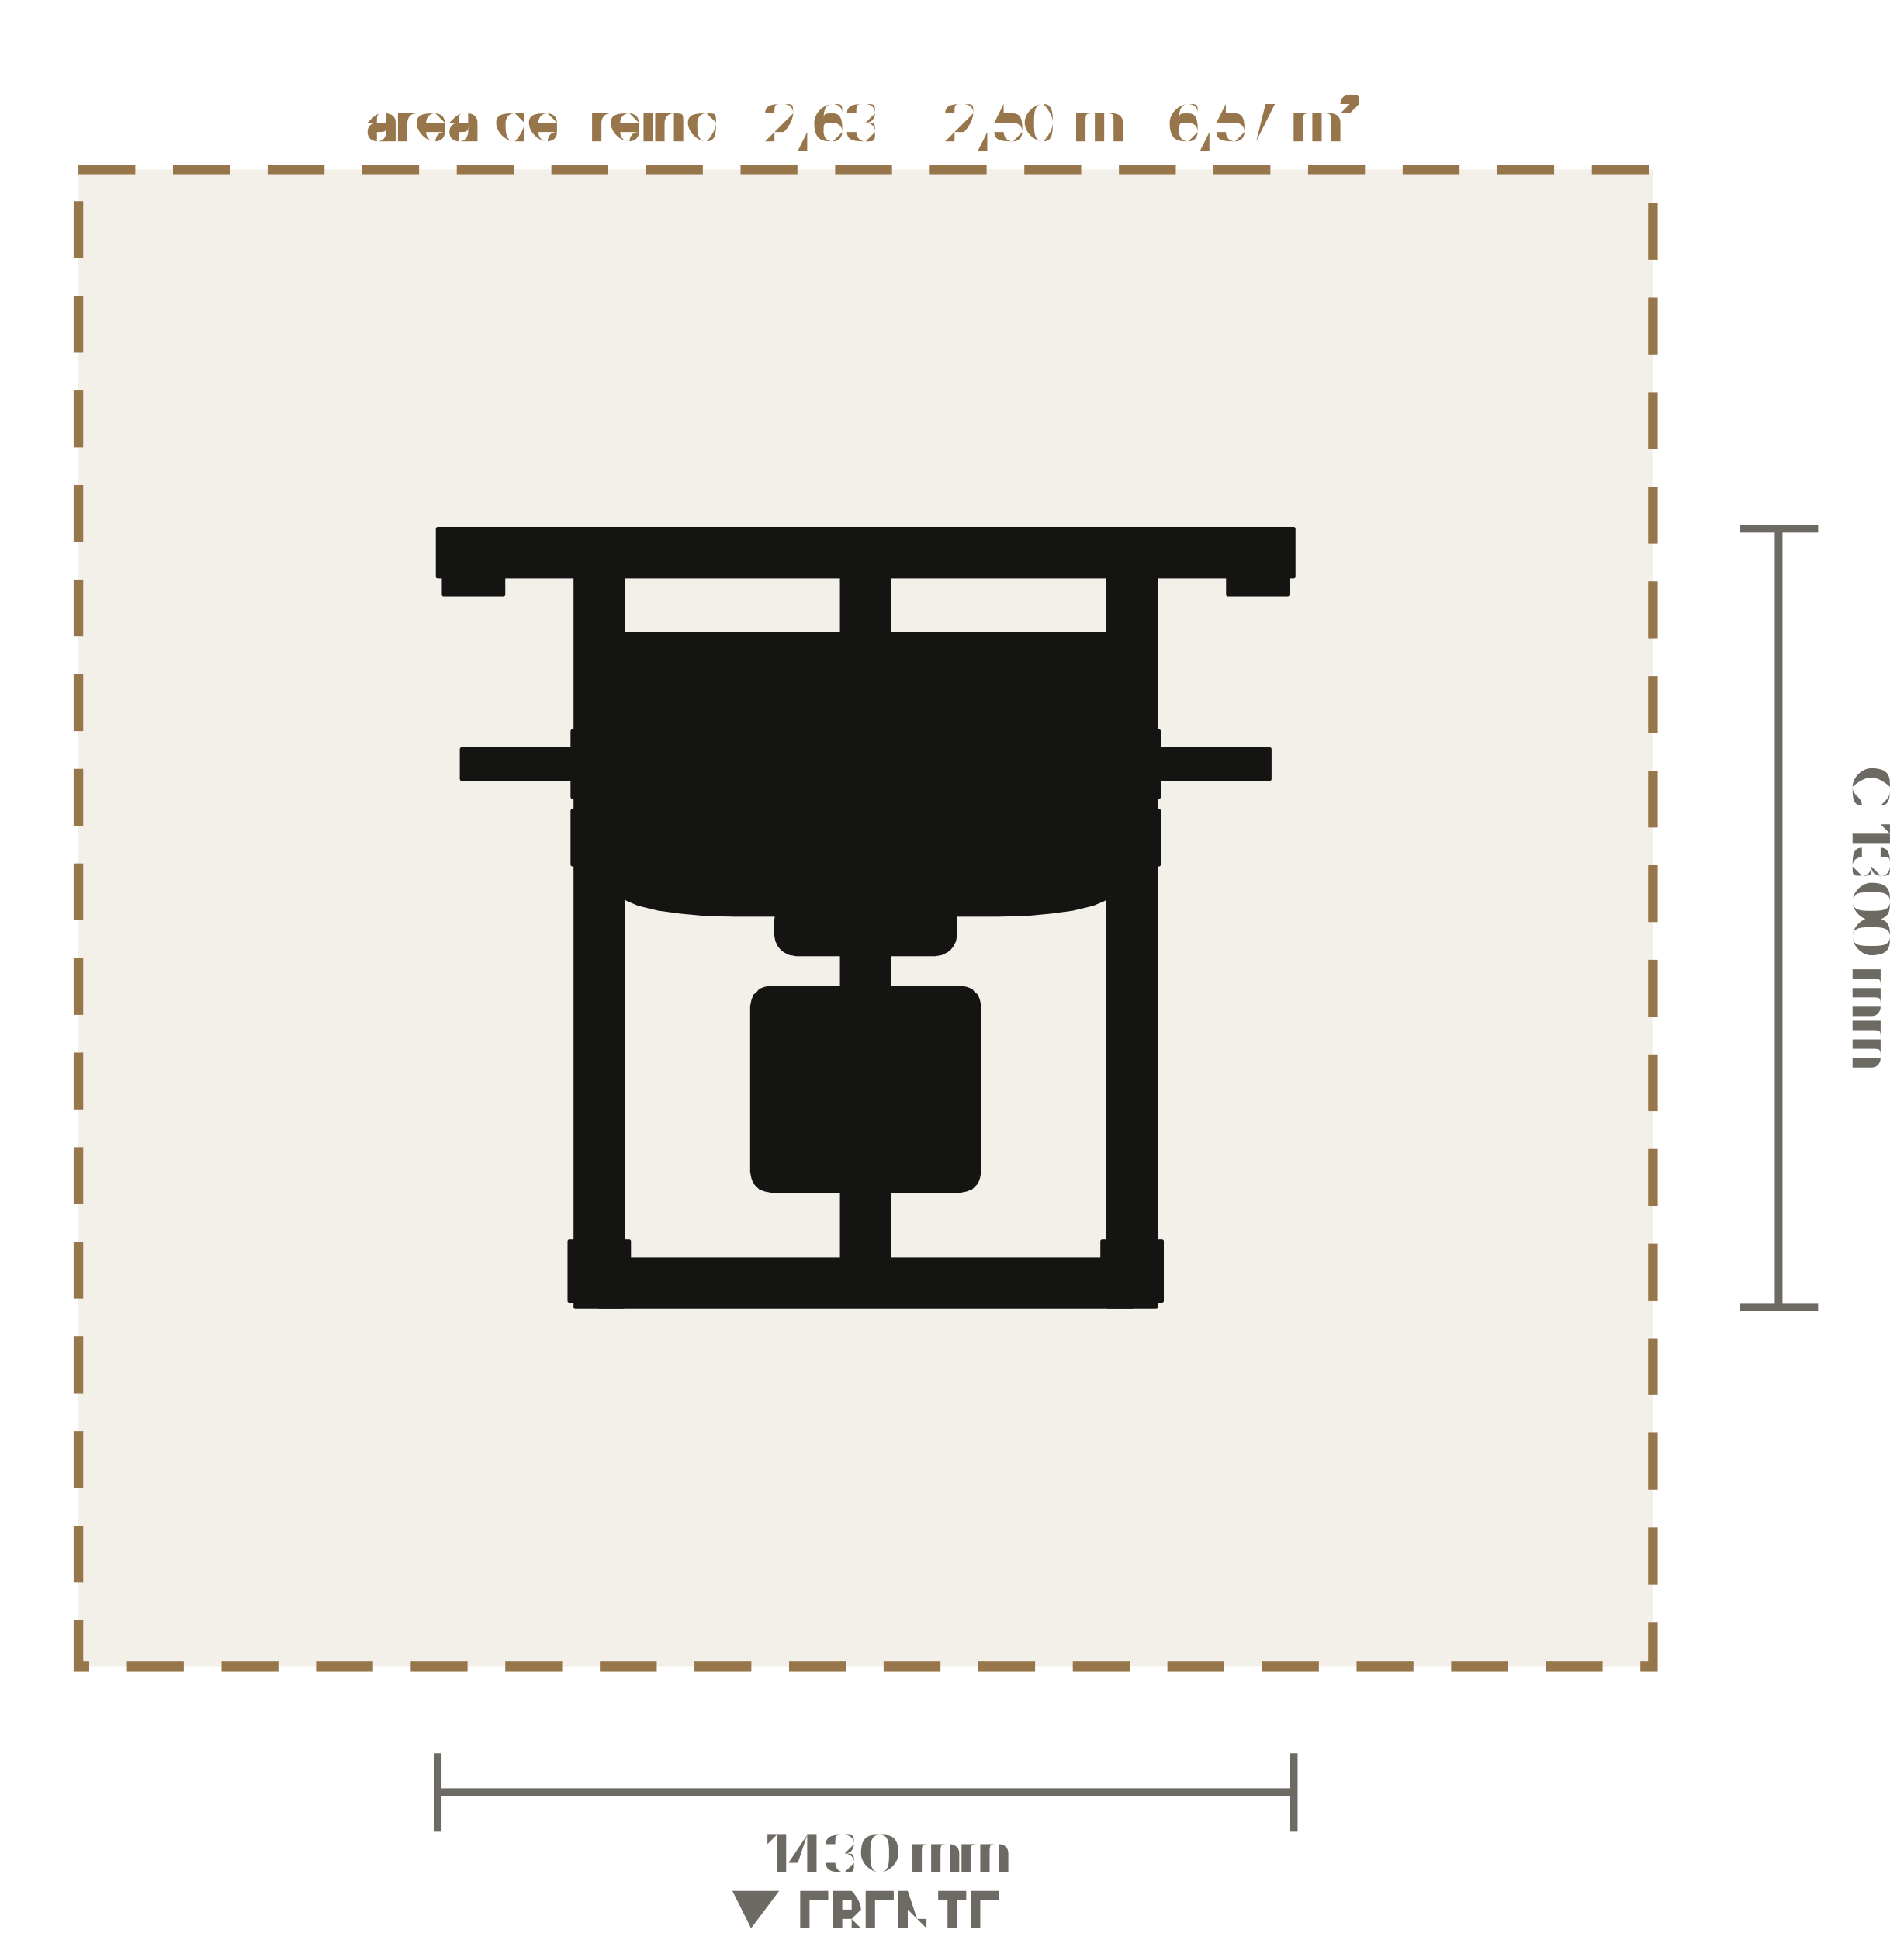
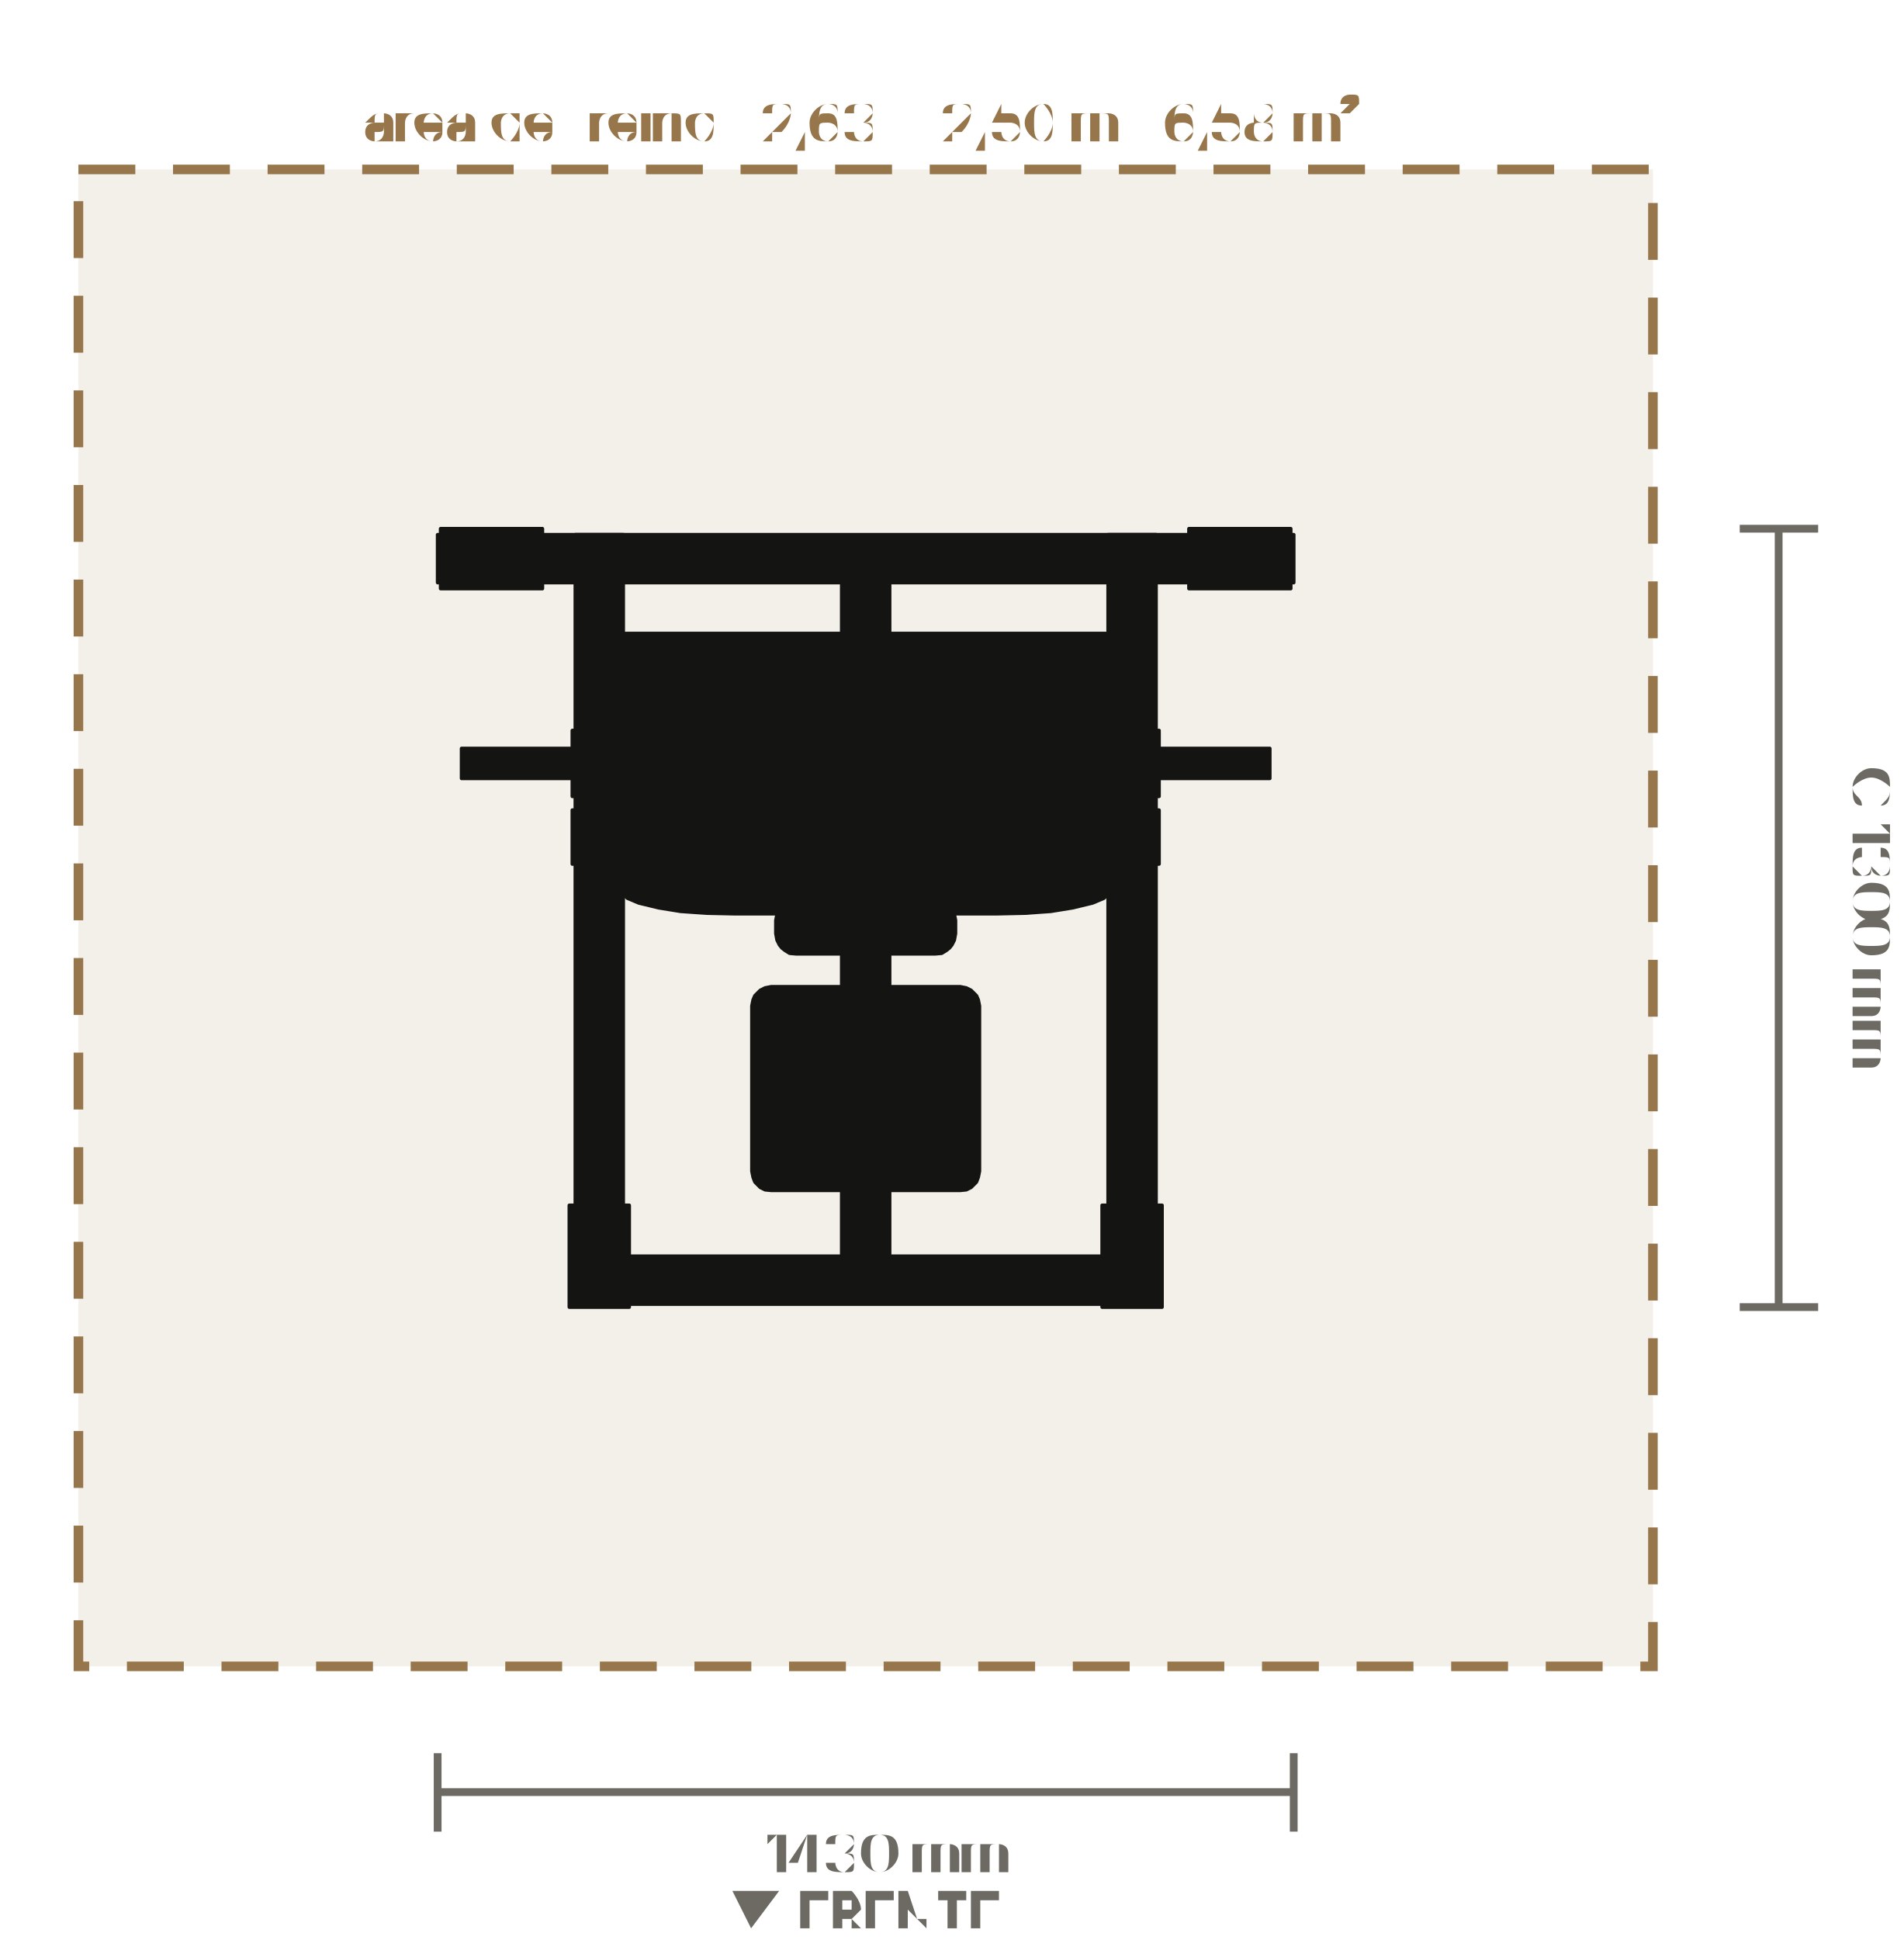
<svg xmlns="http://www.w3.org/2000/svg" viewBox="-1.446 -1.533 3.18 3.24" role="img" aria-label="Planta do Remada D.Y. (LD-A004): 1430 × 1300 mm, com 60 cm de área de treino em volta" data-equipment="LD-A004" data-unit="m">
  <rect class="eq-zone" x="-1.315" y="-1.25" width="2.63" height="2.5" style="fill:#96764a;fill-opacity:.12;stroke:#96764a;stroke-width:0.016;stroke-dasharray:0.095 0.063" />
-   <text class="eq-zone-label" x="0" y="-1.297" style="font-family:Barlow,Inter,Arial,sans-serif;font-size:0.09px;fill:#96764a;text-anchor:middle">área de treino · 2,63 × 2,50 m · 6,57 m²</text>
+   <text class="eq-zone-label" x="0" y="-1.297" style="font-family:Barlow,Inter,Arial,sans-serif;font-size:0.09px;fill:#96764a;text-anchor:middle">área de treino · 2,63 × 2,50 m · 6,58 m²</text>
  <g class="eq-parts">
-     <polygon class="eq-part" points="-0.485,-0.65 -0.405,-0.65 -0.405,0.65 -0.485,0.65" style="fill:#141413;stroke:#141413;stroke-width:0.006;stroke-linejoin:round" />
-     <polygon class="eq-part" points="-0.705,-0.64 -0.605,-0.64 -0.605,-0.54 -0.705,-0.54" style="fill:#141413;stroke:#141413;stroke-width:0.006;stroke-linejoin:round" />
-     <polygon class="eq-part" points="-0.495,0.54 -0.395,0.54 -0.395,0.64 -0.495,0.64" style="fill:#141413;stroke:#141413;stroke-width:0.006;stroke-linejoin:round" />
-     <polygon class="eq-part" points="0.405,-0.65 0.485,-0.65 0.485,0.65 0.405,0.65" style="fill:#141413;stroke:#141413;stroke-width:0.006;stroke-linejoin:round" />
-     <polygon class="eq-part" points="0.605,-0.64 0.705,-0.64 0.705,-0.54 0.605,-0.54" style="fill:#141413;stroke:#141413;stroke-width:0.006;stroke-linejoin:round" />
-     <polygon class="eq-part" points="0.395,0.54 0.495,0.54 0.495,0.64 0.395,0.64" style="fill:#141413;stroke:#141413;stroke-width:0.006;stroke-linejoin:round" />
-     <polygon class="eq-part" points="-0.715,-0.65 0.715,-0.65 0.715,-0.57 -0.715,-0.57" style="fill:#141413;stroke:#141413;stroke-width:0.006;stroke-linejoin:round" />
-     <polygon class="eq-part" points="-0.445,0.57 0.445,0.57 0.445,0.65 -0.445,0.65" style="fill:#141413;stroke:#141413;stroke-width:0.006;stroke-linejoin:round" />
-     <polygon class="eq-part" points="-0.04,-0.61 0.04,-0.61 0.04,0.61 -0.04,0.61" style="fill:#141413;stroke:#141413;stroke-width:0.006;stroke-linejoin:round" />
-     <polygon class="eq-part" points="-0.035,0.263 -0.035,0.26 -0.033,0.257 -0.032,0.255 -0.029,0.253 -0.026,0.251 -0.023,0.251 0.023,0.251 0.026,0.251 0.029,0.253 0.032,0.255 0.033,0.257 0.035,0.26 0.035,0.263 0.035,0.309 0.035,0.312 0.033,0.315 0.032,0.318 0.029,0.319 0.026,0.321 0.023,0.321 -0.023,0.321 -0.026,0.321 -0.029,0.319 -0.032,0.318 -0.033,0.315 -0.035,0.312 -0.035,0.309" style="fill:#141413;stroke:#141413;stroke-width:0.006;stroke-linejoin:round" />
-     <polygon class="eq-part" points="-0.047,0.308 -0.047,0.264 -0.035,0.264 -0.035,0.308" style="fill:#141413;stroke:#141413;stroke-width:0.006;stroke-linejoin:round" />
-     <polygon class="eq-part" points="-0.117,0.286 -0.117,0.284 -0.117,0.282 -0.117,0.281 -0.116,0.28 -0.116,0.279 -0.115,0.279 -0.035,0.279 -0.034,0.279 -0.034,0.28 -0.033,0.281 -0.033,0.282 -0.033,0.284 -0.033,0.286 -0.033,0.288 -0.033,0.289 -0.033,0.291 -0.034,0.292 -0.034,0.293 -0.035,0.293 -0.115,0.293 -0.116,0.293 -0.116,0.292 -0.117,0.291 -0.117,0.289 -0.117,0.288" style="fill:#141413;stroke:#141413;stroke-width:0.006;stroke-linejoin:round" />
-     <polygon class="eq-part" points="-0.19,0.424 -0.19,0.148 -0.188,0.138 -0.185,0.13 -0.18,0.126 -0.176,0.121 -0.168,0.118 -0.158,0.116 0.158,0.116 0.168,0.118 0.176,0.121 0.18,0.126 0.185,0.13 0.188,0.138 0.19,0.148 0.19,0.424 0.188,0.434 0.185,0.442 0.18,0.447 0.176,0.451 0.168,0.454 0.158,0.456 -0.158,0.456 -0.168,0.454 -0.176,0.451 -0.18,0.447 -0.185,0.442 -0.188,0.434" style="fill:#141413;stroke:#141413;stroke-width:0.006;stroke-linejoin:round" />
-     <polygon class="eq-part" points="-0.035,-0.067 -0.035,-0.07 -0.033,-0.073 -0.032,-0.075 -0.029,-0.077 -0.026,-0.079 -0.023,-0.079 0.023,-0.079 0.026,-0.079 0.029,-0.077 0.032,-0.075 0.033,-0.073 0.035,-0.07 0.035,-0.067 0.035,-0.021 0.035,-0.018 0.033,-0.015 0.032,-0.013 0.029,-0.011 0.026,-0.009 0.023,-0.009 -0.023,-0.009 -0.026,-0.009 -0.029,-0.011 -0.032,-0.013 -0.033,-0.015 -0.035,-0.018 -0.035,-0.021" style="fill:#141413;stroke:#141413;stroke-width:0.006;stroke-linejoin:round" />
-     <polygon class="eq-part" points="-0.15,0.005 -0.148,-0.006 -0.144,-0.014 -0.14,-0.019 -0.135,-0.023 -0.127,-0.027 -0.116,-0.029 0.116,-0.029 0.127,-0.027 0.135,-0.023 0.14,-0.019 0.144,-0.014 0.148,-0.006 0.15,0.005 0.15,0.027 0.148,0.038 0.144,0.046 0.14,0.051 0.135,0.055 0.127,0.059 0.116,0.061 -0.116,0.061 -0.127,0.059 -0.135,0.055 -0.14,0.051 -0.144,0.046 -0.148,0.038 -0.15,0.027" style="fill:#141413;stroke:#141413;stroke-width:0.006;stroke-linejoin:round" />
-     <polygon class="eq-part" points="-0.49,-0.179 -0.4,-0.179 -0.4,-0.089 -0.49,-0.089" style="fill:#141413;stroke:#141413;stroke-width:0.006;stroke-linejoin:round" />
-     <polygon class="eq-part" points="-0.475,-0.346 -0.475,-0.352 -0.473,-0.362 -0.469,-0.367 -0.463,-0.368 -0.427,-0.368 -0.421,-0.367 -0.417,-0.362 -0.415,-0.356 -0.415,-0.352 -0.415,-0.346 -0.417,-0.113 -0.421,-0.11 -0.427,-0.108 -0.463,-0.108 -0.469,-0.11 -0.473,-0.113 -0.475,-0.118" style="fill:#141413;stroke:#141413;stroke-width:0.006;stroke-linejoin:round" />
-     <polygon class="eq-part" points="-0.413,-0.334 -0.412,-0.339 -0.411,-0.343 -0.408,-0.347 -0.404,-0.35 -0.4,-0.351 -0.395,-0.352 -0.39,-0.351 -0.386,-0.35 -0.382,-0.347 -0.379,-0.343 -0.378,-0.339 -0.377,-0.334 -0.378,-0.329 -0.379,-0.325 -0.382,-0.321 -0.386,-0.318 -0.39,-0.317 -0.395,-0.316 -0.4,-0.317 -0.404,-0.318 -0.408,-0.321 -0.411,-0.325 -0.412,-0.329" style="fill:#141413;stroke:#141413;stroke-width:0.006;stroke-linejoin:round" />
-     <polygon class="eq-part" points="-0.49,-0.312 -0.475,-0.312 -0.475,-0.202 -0.49,-0.202" style="fill:#141413;stroke:#141413;stroke-width:0.006;stroke-linejoin:round" />
-     <polygon class="eq-part" points="-0.675,-0.282 -0.49,-0.282 -0.49,-0.232 -0.675,-0.232" style="fill:#141413;stroke:#141413;stroke-width:0.006;stroke-linejoin:round" />
-     <polygon class="eq-part" points="0.4,-0.179 0.49,-0.179 0.49,-0.089 0.4,-0.089" style="fill:#141413;stroke:#141413;stroke-width:0.006;stroke-linejoin:round" />
-     <polygon class="eq-part" points="0.415,-0.346 0.415,-0.352 0.417,-0.362 0.421,-0.367 0.427,-0.368 0.463,-0.368 0.469,-0.367 0.473,-0.362 0.475,-0.356 0.475,-0.352 0.475,-0.346 0.473,-0.113 0.469,-0.11 0.463,-0.108 0.427,-0.108 0.421,-0.11 0.417,-0.113 0.415,-0.118" style="fill:#141413;stroke:#141413;stroke-width:0.006;stroke-linejoin:round" />
-     <polygon class="eq-part" points="0.377,-0.334 0.378,-0.339 0.379,-0.343 0.382,-0.347 0.386,-0.35 0.39,-0.351 0.395,-0.352 0.4,-0.351 0.404,-0.35 0.408,-0.347 0.411,-0.343 0.412,-0.339 0.413,-0.334 0.412,-0.329 0.411,-0.325 0.408,-0.321 0.404,-0.318 0.4,-0.317 0.395,-0.316 0.39,-0.317 0.386,-0.318 0.382,-0.321 0.379,-0.325 0.378,-0.329" style="fill:#141413;stroke:#141413;stroke-width:0.006;stroke-linejoin:round" />
-     <polygon class="eq-part" points="0.475,-0.312 0.49,-0.312 0.49,-0.202 0.475,-0.202" style="fill:#141413;stroke:#141413;stroke-width:0.006;stroke-linejoin:round" />
-     <polygon class="eq-part" points="0.49,-0.282 0.675,-0.282 0.675,-0.232 0.49,-0.232" style="fill:#141413;stroke:#141413;stroke-width:0.006;stroke-linejoin:round" />
-     <polygon class="eq-part" points="-0.41,-0.462 -0.408,-0.467 -0.404,-0.472 -0.398,-0.473 0.398,-0.473 0.404,-0.472 0.408,-0.467 0.41,-0.462 0.41,-0.406 0.41,-0.051 0.408,-0.045 0.402,-0.035 0.398,-0.031 0.379,-0.023 0.35,-0.016 0.346,-0.015 0.309,-0.01 0.266,-0.006 0.22,-0.005 -0.22,-0.005 -0.266,-0.006 -0.309,-0.01 -0.346,-0.015 -0.35,-0.016 -0.379,-0.023 -0.398,-0.031 -0.402,-0.035 -0.408,-0.045 -0.41,-0.051 -0.41,-0.406" style="fill:#141413;stroke:#141413;stroke-width:0.006;stroke-linejoin:round" />
-     <polygon class="eq-part" points="-0.415,-0.145 -0.415,-0.15 -0.37,-0.157 -0.37,-0.123 -0.37,-0.118 -0.415,-0.112" style="fill:#141413;stroke:#141413;stroke-width:0.006;stroke-linejoin:round" />
-     <polygon class="eq-part" points="0.37,-0.145 0.37,-0.15 0.415,-0.157 0.415,-0.123 0.415,-0.118 0.37,-0.112" style="fill:#141413;stroke:#141413;stroke-width:0.006;stroke-linejoin:round" />
-     <polygon class="eq-part" points="-0.445,-0.474 0.445,-0.474 0.445,-0.394 -0.445,-0.394" style="fill:#141413;stroke:#141413;stroke-width:0.006;stroke-linejoin:round" />
+     <polygon class="eq-part" points="-0.485,-0.64 -0.405,-0.64 -0.405,0.645 -0.485,0.645" style="fill:#141413;stroke:#141413;stroke-width:0.006;stroke-linejoin:round" />
+     <polygon class="eq-part" points="-0.71,-0.65 -0.54,-0.65 -0.54,-0.55 -0.71,-0.55" style="fill:#141413;stroke:#141413;stroke-width:0.006;stroke-linejoin:round" />
+     <polygon class="eq-part" points="-0.495,0.48 -0.395,0.48 -0.395,0.65 -0.495,0.65" style="fill:#141413;stroke:#141413;stroke-width:0.006;stroke-linejoin:round" />
+     <polygon class="eq-part" points="0.405,-0.64 0.485,-0.64 0.485,0.645 0.405,0.645" style="fill:#141413;stroke:#141413;stroke-width:0.006;stroke-linejoin:round" />
+     <polygon class="eq-part" points="0.54,-0.65 0.71,-0.65 0.71,-0.55 0.54,-0.55" style="fill:#141413;stroke:#141413;stroke-width:0.006;stroke-linejoin:round" />
+     <polygon class="eq-part" points="0.395,0.48 0.495,0.48 0.495,0.65 0.395,0.65" style="fill:#141413;stroke:#141413;stroke-width:0.006;stroke-linejoin:round" />
+     <polygon class="eq-part" points="-0.715,-0.64 0.715,-0.64 0.715,-0.56 -0.715,-0.56" style="fill:#141413;stroke:#141413;stroke-width:0.006;stroke-linejoin:round" />
+     <polygon class="eq-part" points="-0.445,0.565 0.445,0.565 0.445,0.645 -0.445,0.645" style="fill:#141413;stroke:#141413;stroke-width:0.006;stroke-linejoin:round" />
+     <polygon class="eq-part" points="-0.04,-0.6 0.04,-0.6 0.04,0.605 -0.04,0.605" style="fill:#141413;stroke:#141413;stroke-width:0.006;stroke-linejoin:round" />
+     <polygon class="eq-part" points="-0.035,0.262 -0.035,0.259 -0.033,0.256 -0.032,0.254 -0.029,0.252 -0.026,0.251 -0.023,0.25 0.023,0.25 0.026,0.251 0.029,0.252 0.032,0.254 0.033,0.256 0.035,0.259 0.035,0.262 0.035,0.308 0.035,0.311 0.033,0.314 0.032,0.317 0.029,0.319 0.026,0.32 0.023,0.32 -0.023,0.32 -0.026,0.32 -0.029,0.319 -0.032,0.317 -0.033,0.314 -0.035,0.311 -0.035,0.308" style="fill:#141413;stroke:#141413;stroke-width:0.006;stroke-linejoin:round" />
+     <polygon class="eq-part" points="-0.047,0.308 -0.047,0.263 -0.035,0.263 -0.035,0.308" style="fill:#141413;stroke:#141413;stroke-width:0.006;stroke-linejoin:round" />
+     <polygon class="eq-part" points="-0.117,0.285 -0.117,0.283 -0.117,0.282 -0.117,0.28 -0.116,0.279 -0.116,0.279 -0.115,0.278 -0.035,0.278 -0.034,0.279 -0.034,0.279 -0.033,0.28 -0.033,0.282 -0.033,0.283 -0.033,0.285 -0.033,0.287 -0.033,0.289 -0.033,0.29 -0.034,0.291 -0.034,0.292 -0.035,0.292 -0.115,0.292 -0.116,0.292 -0.116,0.291 -0.117,0.29 -0.117,0.289 -0.117,0.287" style="fill:#141413;stroke:#141413;stroke-width:0.006;stroke-linejoin:round" />
+     <polygon class="eq-part" points="-0.19,0.423 -0.19,0.147 -0.188,0.137 -0.185,0.13 -0.18,0.125 -0.176,0.121 -0.168,0.117 -0.158,0.115 0.158,0.115 0.168,0.117 0.176,0.121 0.18,0.125 0.185,0.13 0.188,0.137 0.19,0.147 0.19,0.423 0.188,0.433 0.185,0.441 0.18,0.446 0.176,0.45 0.168,0.454 0.158,0.455 -0.158,0.455 -0.168,0.454 -0.176,0.45 -0.18,0.446 -0.185,0.441 -0.188,0.433" style="fill:#141413;stroke:#141413;stroke-width:0.006;stroke-linejoin:round" />
+     <polygon class="eq-part" points="-0.035,-0.068 -0.035,-0.071 -0.033,-0.074 -0.032,-0.076 -0.029,-0.078 -0.026,-0.079 -0.023,-0.08 0.023,-0.08 0.026,-0.079 0.029,-0.078 0.032,-0.076 0.033,-0.074 0.035,-0.071 0.035,-0.068 0.035,-0.022 0.035,-0.019 0.033,-0.016 0.032,-0.013 0.029,-0.011 0.026,-0.01 0.023,-0.01 -0.023,-0.01 -0.026,-0.01 -0.029,-0.011 -0.032,-0.013 -0.033,-0.016 -0.035,-0.019 -0.035,-0.022" style="fill:#141413;stroke:#141413;stroke-width:0.006;stroke-linejoin:round" />
+     <polygon class="eq-part" points="-0.15,0.004 -0.148,-0.006 -0.144,-0.015 -0.14,-0.02 -0.135,-0.024 -0.127,-0.028 -0.116,-0.03 0.116,-0.03 0.127,-0.028 0.135,-0.024 0.14,-0.02 0.144,-0.015 0.148,-0.006 0.15,0.004 0.15,0.026 0.148,0.037 0.144,0.045 0.14,0.05 0.135,0.054 0.127,0.059 0.116,0.06 -0.116,0.06 -0.127,0.059 -0.135,0.054 -0.14,0.05 -0.144,0.045 -0.148,0.037 -0.15,0.026" style="fill:#141413;stroke:#141413;stroke-width:0.006;stroke-linejoin:round" />
+     <polygon class="eq-part" points="-0.49,-0.18 -0.4,-0.18 -0.4,-0.09 -0.49,-0.09" style="fill:#141413;stroke:#141413;stroke-width:0.006;stroke-linejoin:round" />
+     <polygon class="eq-part" points="-0.475,-0.346 -0.475,-0.353 -0.473,-0.363 -0.469,-0.368 -0.463,-0.369 -0.427,-0.369 -0.421,-0.368 -0.417,-0.363 -0.415,-0.357 -0.415,-0.353 -0.415,-0.346 -0.417,-0.114 -0.421,-0.11 -0.427,-0.109 -0.463,-0.109 -0.469,-0.11 -0.473,-0.114 -0.475,-0.119" style="fill:#141413;stroke:#141413;stroke-width:0.006;stroke-linejoin:round" />
+     <polygon class="eq-part" points="-0.413,-0.335 -0.412,-0.339 -0.411,-0.344 -0.408,-0.347 -0.404,-0.35 -0.4,-0.352 -0.395,-0.353 -0.39,-0.352 -0.386,-0.35 -0.382,-0.347 -0.379,-0.344 -0.378,-0.339 -0.377,-0.335 -0.378,-0.33 -0.379,-0.326 -0.382,-0.322 -0.386,-0.319 -0.39,-0.317 -0.395,-0.317 -0.4,-0.317 -0.404,-0.319 -0.408,-0.322 -0.411,-0.326 -0.412,-0.33" style="fill:#141413;stroke:#141413;stroke-width:0.006;stroke-linejoin:round" />
+     <polygon class="eq-part" points="-0.49,-0.313 -0.475,-0.313 -0.475,-0.203 -0.49,-0.203" style="fill:#141413;stroke:#141413;stroke-width:0.006;stroke-linejoin:round" />
+     <polygon class="eq-part" points="-0.675,-0.283 -0.49,-0.283 -0.49,-0.233 -0.675,-0.233" style="fill:#141413;stroke:#141413;stroke-width:0.006;stroke-linejoin:round" />
+     <polygon class="eq-part" points="0.4,-0.18 0.49,-0.18 0.49,-0.09 0.4,-0.09" style="fill:#141413;stroke:#141413;stroke-width:0.006;stroke-linejoin:round" />
+     <polygon class="eq-part" points="0.415,-0.346 0.415,-0.353 0.417,-0.363 0.421,-0.368 0.427,-0.369 0.463,-0.369 0.469,-0.368 0.473,-0.363 0.475,-0.357 0.475,-0.353 0.475,-0.346 0.473,-0.114 0.469,-0.11 0.463,-0.109 0.427,-0.109 0.421,-0.11 0.417,-0.114 0.415,-0.119" style="fill:#141413;stroke:#141413;stroke-width:0.006;stroke-linejoin:round" />
+     <polygon class="eq-part" points="0.377,-0.335 0.378,-0.339 0.379,-0.344 0.382,-0.347 0.386,-0.35 0.39,-0.352 0.395,-0.353 0.4,-0.352 0.404,-0.35 0.408,-0.347 0.411,-0.344 0.412,-0.339 0.413,-0.335 0.412,-0.33 0.411,-0.326 0.408,-0.322 0.404,-0.319 0.4,-0.317 0.395,-0.317 0.39,-0.317 0.386,-0.319 0.382,-0.322 0.379,-0.326 0.378,-0.33" style="fill:#141413;stroke:#141413;stroke-width:0.006;stroke-linejoin:round" />
+     <polygon class="eq-part" points="0.475,-0.313 0.49,-0.313 0.49,-0.203 0.475,-0.203" style="fill:#141413;stroke:#141413;stroke-width:0.006;stroke-linejoin:round" />
+     <polygon class="eq-part" points="0.49,-0.283 0.675,-0.283 0.675,-0.233 0.49,-0.233" style="fill:#141413;stroke:#141413;stroke-width:0.006;stroke-linejoin:round" />
+     <polygon class="eq-part" points="-0.41,-0.462 -0.408,-0.468 -0.404,-0.472 -0.398,-0.474 0.398,-0.474 0.404,-0.472 0.408,-0.468 0.41,-0.462 0.41,-0.407 0.41,-0.052 0.408,-0.046 0.402,-0.037 0.398,-0.033 0.379,-0.025 0.35,-0.018 0.346,-0.017 0.309,-0.011 0.266,-0.008 0.22,-0.007 -0.22,-0.007 -0.266,-0.008 -0.309,-0.011 -0.346,-0.017 -0.35,-0.018 -0.379,-0.025 -0.398,-0.033 -0.402,-0.037 -0.408,-0.046 -0.41,-0.052 -0.41,-0.407" style="fill:#141413;stroke:#141413;stroke-width:0.006;stroke-linejoin:round" />
+     <polygon class="eq-part" points="-0.415,-0.146 -0.415,-0.151 -0.37,-0.157 -0.37,-0.123 -0.37,-0.119 -0.415,-0.112" style="fill:#141413;stroke:#141413;stroke-width:0.006;stroke-linejoin:round" />
+     <polygon class="eq-part" points="0.37,-0.146 0.37,-0.151 0.415,-0.157 0.415,-0.123 0.415,-0.119 0.37,-0.112" style="fill:#141413;stroke:#141413;stroke-width:0.006;stroke-linejoin:round" />
+     <polygon class="eq-part" points="-0.445,-0.475 0.445,-0.475 0.445,-0.395 -0.445,-0.395" style="fill:#141413;stroke:#141413;stroke-width:0.006;stroke-linejoin:round" />
  </g>
  <line class="eq-dim" x1="-0.715" y1="1.46" x2="0.715" y2="1.46" style="stroke:#6d6a63;stroke-width:0.013" />
  <line class="eq-dim" x1="-0.715" y1="1.395" x2="-0.715" y2="1.526" style="stroke:#6d6a63;stroke-width:0.013" />
  <line class="eq-dim" x1="0.715" y1="1.395" x2="0.715" y2="1.526" style="stroke:#6d6a63;stroke-width:0.013" />
  <text class="eq-text" x="0" y="1.593" style="font-family:Barlow,Inter,Arial,sans-serif;font-size:0.095px;fill:#6d6a63;text-anchor:middle">L 1430 mm</text>
  <line class="eq-dim" x1="1.525" y1="-0.65" x2="1.525" y2="0.65" style="stroke:#6d6a63;stroke-width:0.013" />
  <line class="eq-dim" x1="1.46" y1="-0.65" x2="1.591" y2="-0.65" style="stroke:#6d6a63;stroke-width:0.013" />
  <line class="eq-dim" x1="1.46" y1="0.65" x2="1.591" y2="0.65" style="stroke:#6d6a63;stroke-width:0.013" />
  <text class="eq-text" x="1.649" y="0" transform="rotate(90 1.6485 0)" style="font-family:Barlow,Inter,Arial,sans-serif;font-size:0.095px;fill:#6d6a63;text-anchor:middle">C 1300 mm</text>
  <text class="eq-text" x="0" y="1.688" style="font-family:Barlow,Inter,Arial,sans-serif;font-size:0.095px;fill:#6d6a63;text-anchor:middle;font-size:0.076px;letter-spacing:.1em">▼ FRENTE</text>
</svg>
